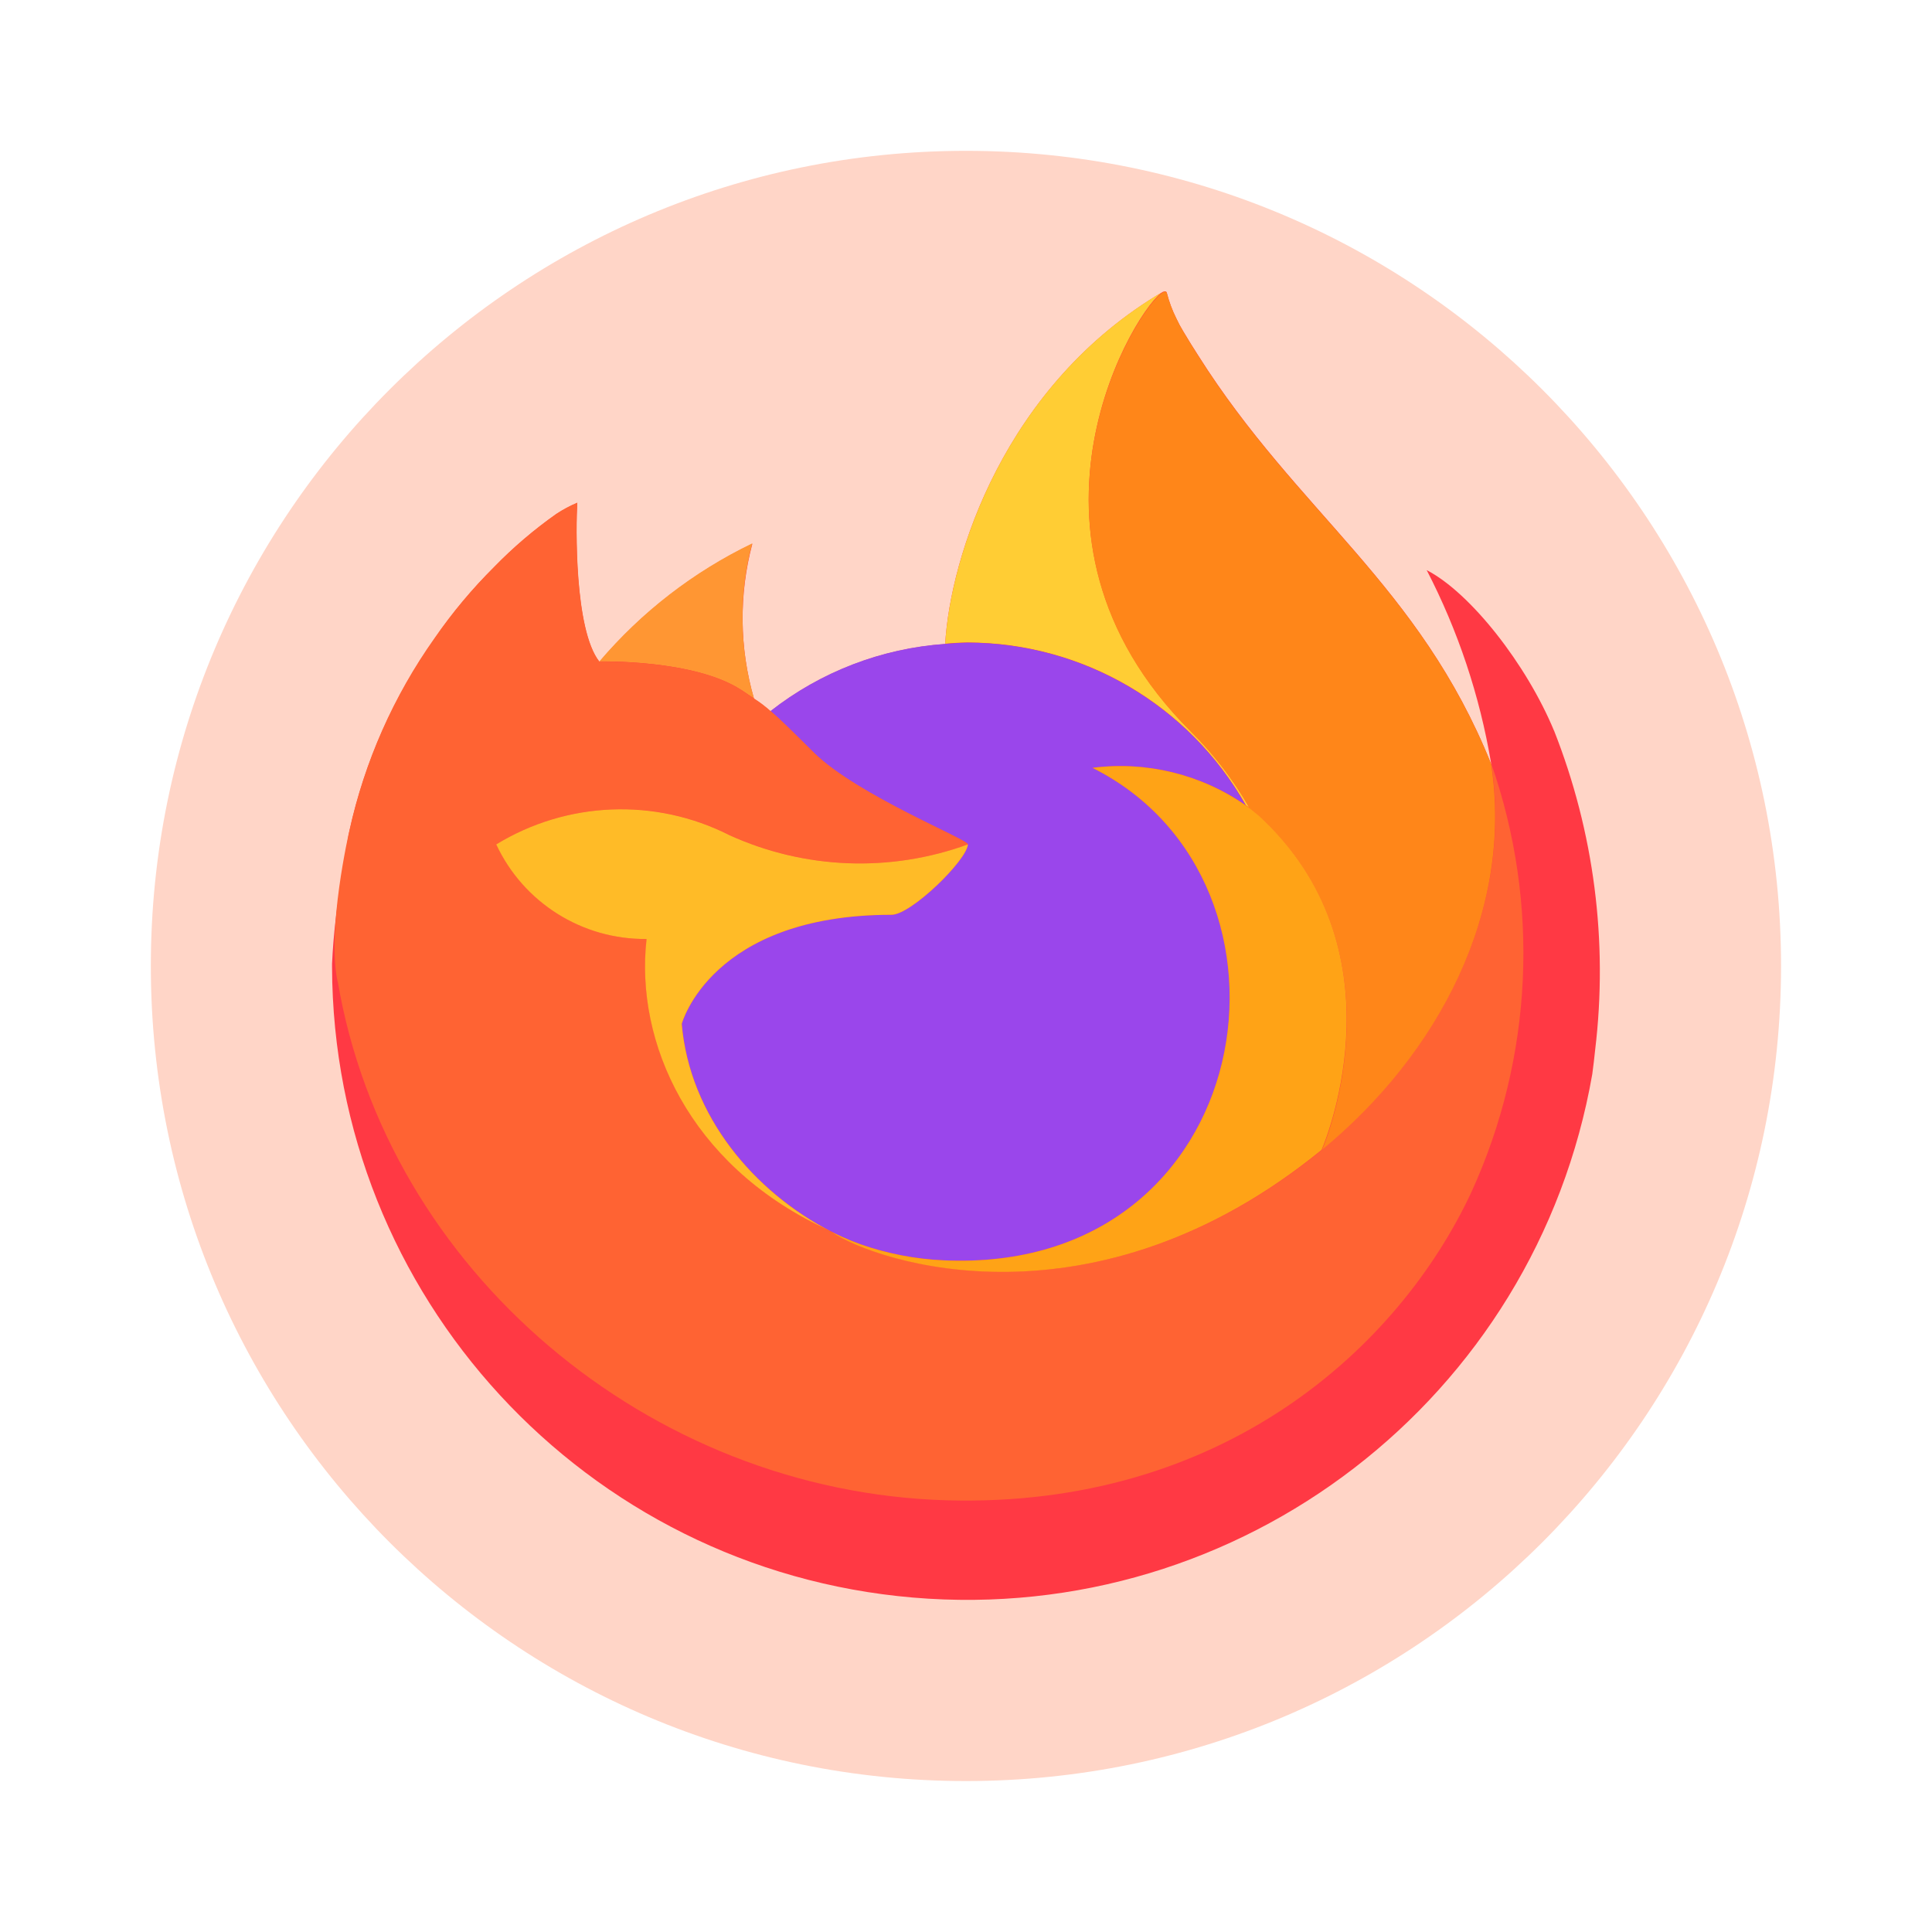
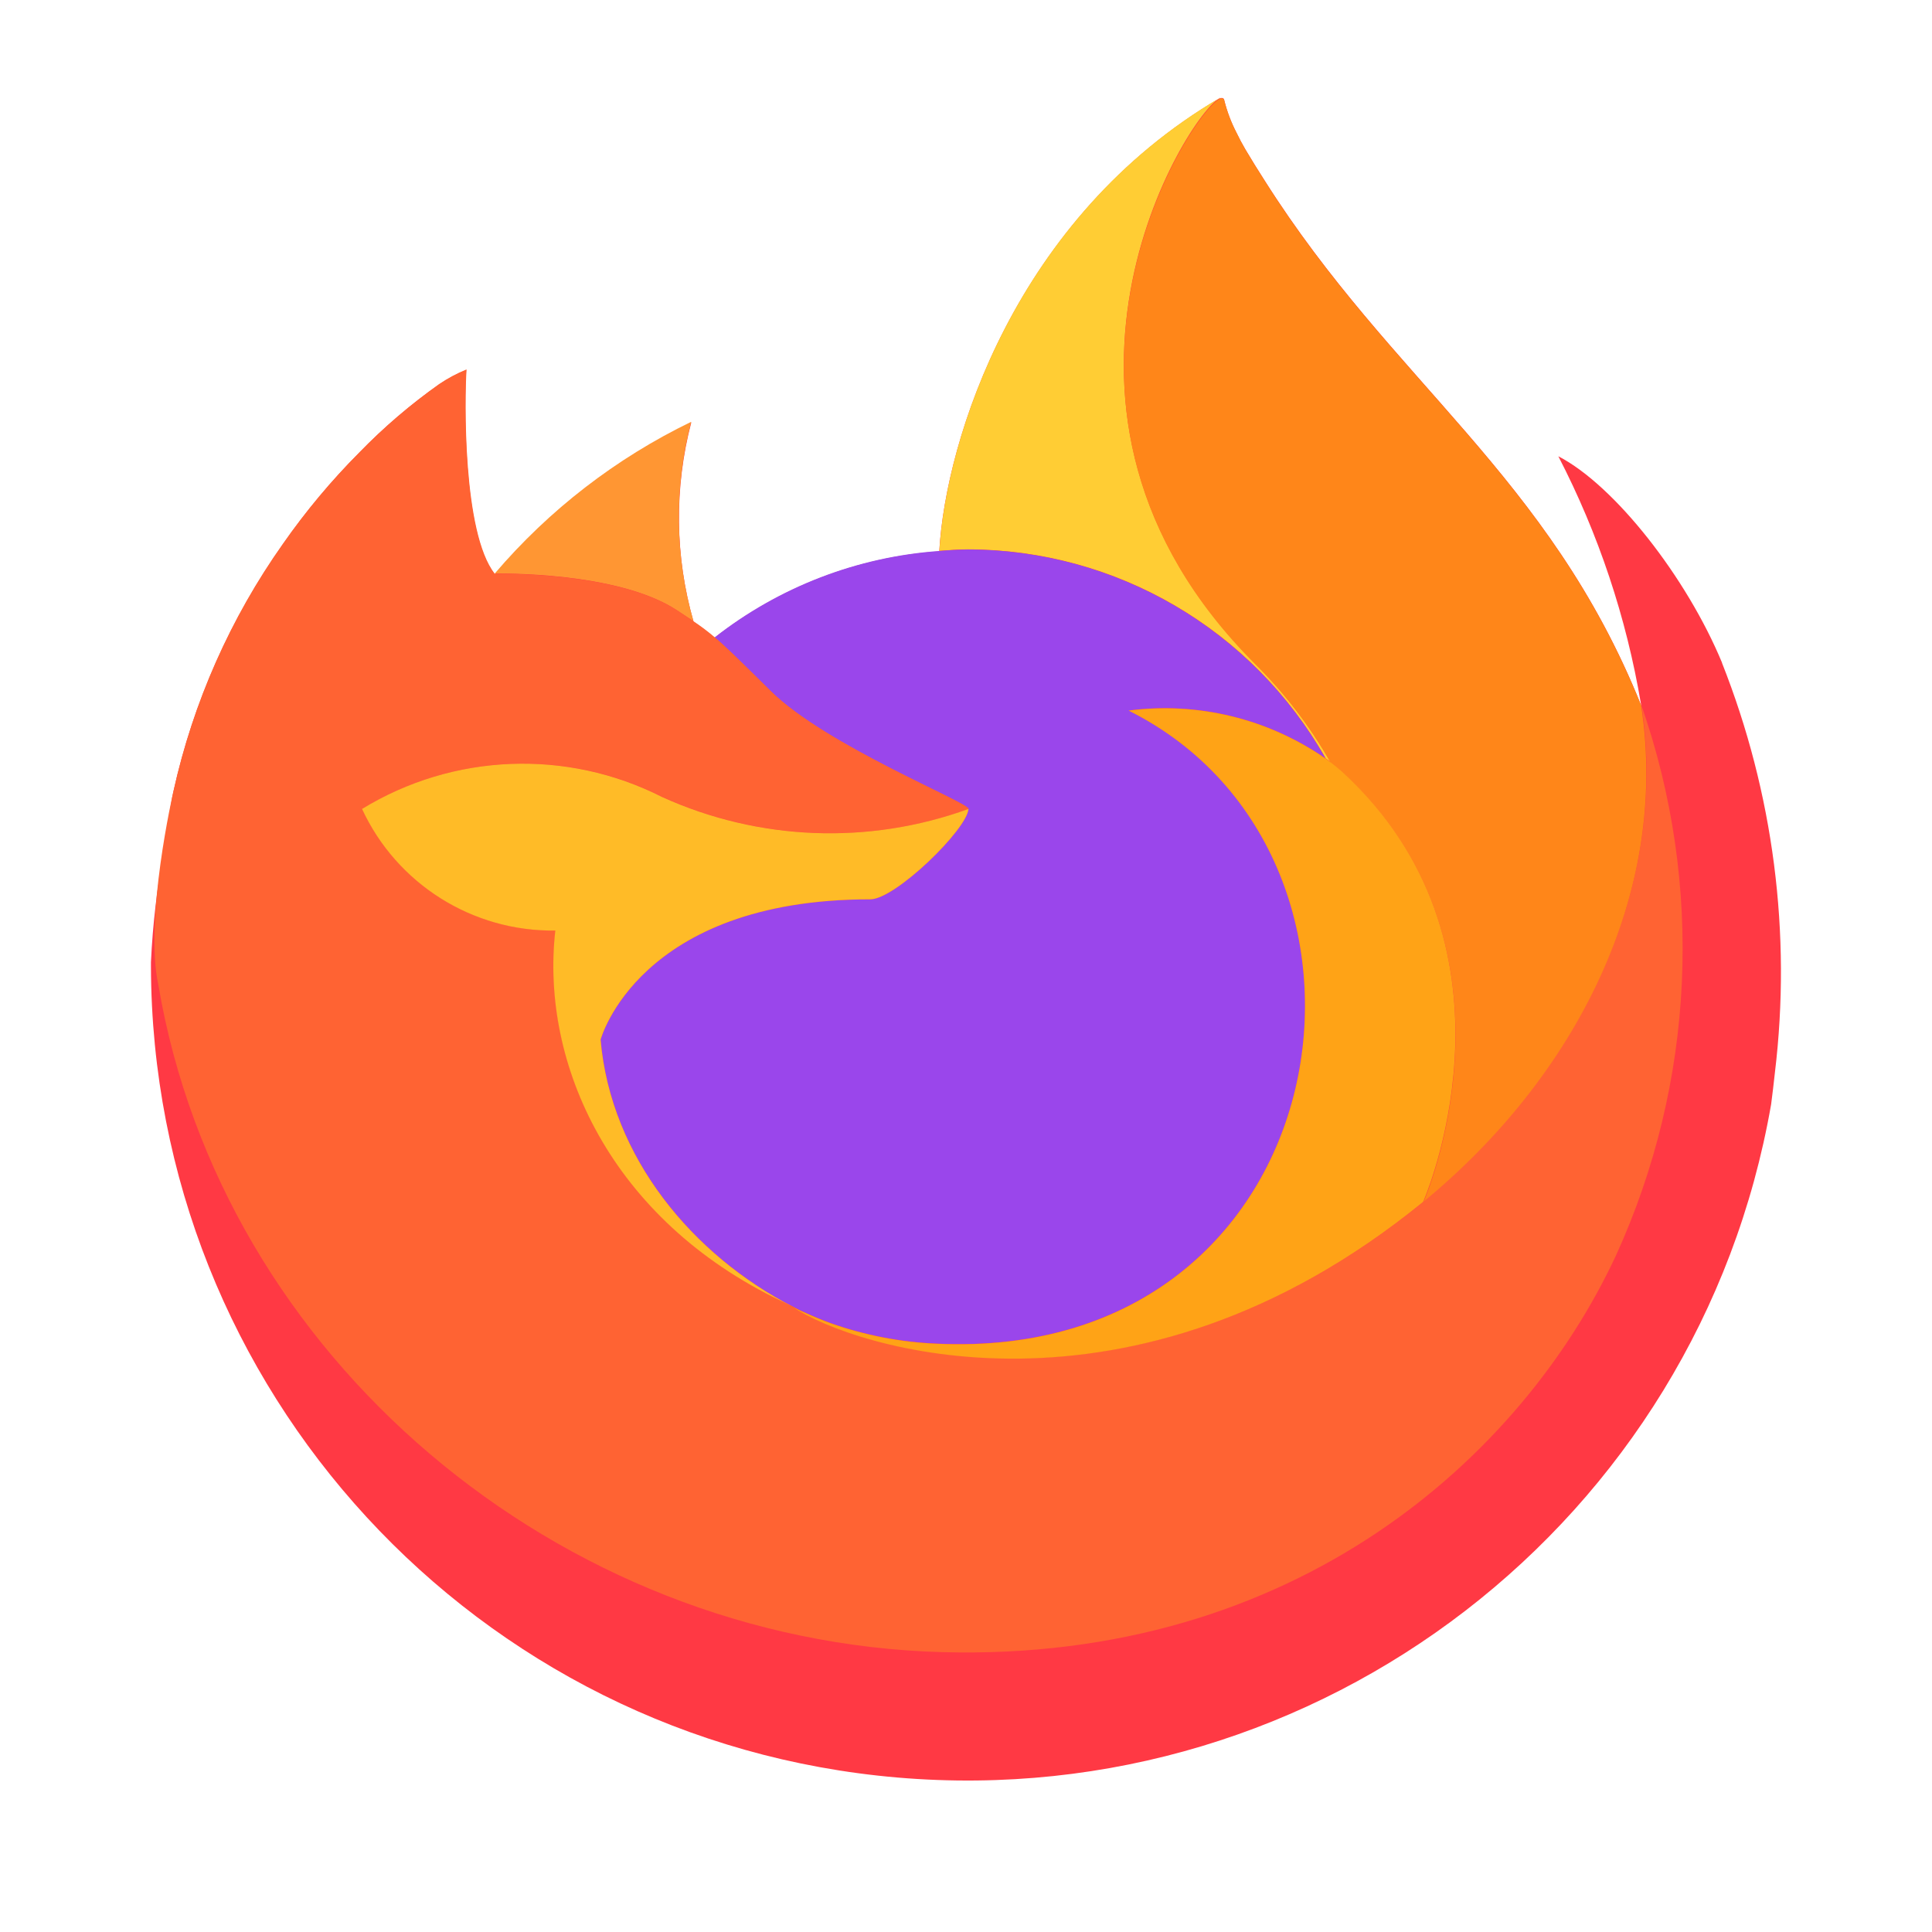
- <svg xmlns="http://www.w3.org/2000/svg" width="64" height="64" version="1.1" viewBox="0 0 16.933 16.933">
-   <circle cx="8.466" cy="8.466" r="7.144" fill="#ffd5c7" style="paint-order:stroke fill markers" />
-   <g transform="matrix(1.1053 0 0 1.1053 -.89204 -1.2504)" stroke-width=".185">
-     <path d="m13.13 6.926c-0.218-0.526-0.662-1.094-1.01-1.274a5.2 5.2 0 0 1 0.51 1.527l1e-3 0.01c-0.57-1.42-1.534-1.992-2.322-3.238a6 6 0 0 1-0.119-0.192 1 1 0 0 1-0.056-0.104 1 1 0 0 1-0.074-0.2 0.014 0.014 0 0 0-0.012-0.013h-0.01l-2e-3 2e-3 -4e-3 2e-3 2e-3 -4e-3c-1.264 0.74-1.693 2.11-1.732 2.796a2.53 2.53 0 0 0-1.386 0.534 1 1 0 0 0-0.13-0.099 2.3 2.3 0 0 1-0.013-1.23 3.7 3.7 0 0 0-1.212 0.936h-2e-3c-0.2-0.252-0.186-1.086-0.175-1.26a1 1 0 0 0-0.167 0.09 3.5 3.5 0 0 0-0.493 0.421 4 4 0 0 0-0.47 0.565 4.2 4.2 0 0 0-0.676 1.525l-7e-3 0.033a10 10 0 0 0-0.05 0.314v0.012a5 5 0 0 0-0.081 0.694v0.025a5.034 5.034 0 0 0 9.993 0.851q0.013-0.097 0.023-0.194a5.2 5.2 0 0 0-0.326-2.53zm-5.802 3.94 0.074 0.037zm5.303-3.676v-6e-3l2e-3 6e-3z" fill="#ff3944" />
-     <path d="m10.685 7.515 0.03 0.022a2.8 2.8 0 0 0-0.467-0.609c-1.564-1.564-0.41-3.393-0.215-3.486l2e-3 -2e-3c-1.265 0.74-1.693 2.11-1.733 2.796q0.088-9e-3 0.177-0.01a2.54 2.54 0 0 1 2.206 1.288z" fill="#ffcd34" />
-     <path d="m8.482 7.827c-9e-3 0.126-0.45 0.558-0.605 0.558-1.432 0-1.664 0.865-1.664 0.865 0.063 0.73 0.571 1.33 1.186 1.647q0.042 0.022 0.084 0.041 0.074 0.033 0.148 0.06a2.3 2.3 0 0 0 0.655 0.127c2.51 0.118 2.995-3 1.185-3.905a1.74 1.74 0 0 1 1.213 0.296 2.54 2.54 0 0 0-2.206-1.289q-0.088 2e-3 -0.176 0.01a2.53 2.53 0 0 0-1.386 0.533c0.077 0.065 0.164 0.152 0.346 0.332 0.342 0.336 1.218 0.685 1.22 0.725" fill="#9a46eb" />
-     <path d="m6.682 6.6 0.104 0.07a2.3 2.3 0 0 1-0.014-1.23 3.7 3.7 0 0 0-1.212 0.936c0.025 0 0.755-0.014 1.122 0.225" fill="#ff9633" />
-     <path d="m3.485 8.913c0.389 2.295 2.469 4.048 4.83 4.115 2.187 0.062 3.583-1.207 4.16-2.445a4.56 4.56 0 0 0 0.157-3.397v-0.01 8e-3c0.18 1.166-0.414 2.296-1.34 3.06l-3e-3 6e-3c-1.807 1.471-3.535 0.887-3.885 0.65l-0.073-0.037c-1.054-0.503-1.489-1.463-1.396-2.286a1.3 1.3 0 0 1-1.192-0.75 1.9 1.9 0 0 1 1.85-0.074 2.5 2.5 0 0 0 1.89 0.074c-2e-3 -0.041-0.877-0.39-1.22-0.726-0.182-0.18-0.268-0.267-0.345-0.331a1 1 0 0 0-0.13-0.099l-0.103-0.069c-0.368-0.24-1.098-0.225-1.122-0.225h-3e-3c-0.2-0.253-0.186-1.087-0.175-1.26a1 1 0 0 0-0.167 0.089 3.5 3.5 0 0 0-0.493 0.421 4 4 0 0 0-0.472 0.564 4.2 4.2 0 0 0-0.675 1.525c-3e-3 0.01-0.182 0.792-0.094 1.197" fill="#ff6333" />
-     <path d="m10.248 6.932a2.8 2.8 0 0 1 0.468 0.61l0.076 0.062c1.14 1.052 0.543 2.54 0.498 2.645 0.927-0.764 1.52-1.893 1.341-3.06-0.57-1.419-1.534-1.99-2.322-3.236a6 6 0 0 1-0.119-0.193 1 1 0 0 1-0.055-0.104 1 1 0 0 1-0.075-0.199 0.014 0.014 0 0 0-0.012-0.013h-0.01l-1e-3 1e-3 -4e-3 2e-3c-0.195 0.092-1.35 1.92 0.215 3.485" fill="#ff8619" />
-     <path d="m10.79 7.6-0.075-0.061-0.032-0.023a1.74 1.74 0 0 0-1.213-0.296c1.81 0.906 1.324 4.022-1.184 3.905a2.3 2.3 0 0 1-0.655-0.127q-0.075-0.027-0.148-0.06l-0.086-0.04 4e-3 2e-3c0.35 0.239 2.078 0.822 3.885-0.65l3e-3 -6e-3c0.045-0.106 0.643-1.593-0.499-2.644" fill="#ffa316" />
-     <path d="m6.213 9.25s0.232-0.865 1.664-0.865c0.155 0 0.597-0.432 0.605-0.558a2.5 2.5 0 0 1-1.89-0.073 1.9 1.9 0 0 0-1.85 0.073 1.3 1.3 0 0 0 1.192 0.75c-0.093 0.824 0.342 1.783 1.395 2.286l0.07 0.035c-0.615-0.317-1.123-0.918-1.186-1.647z" fill="#ffbb27" />
+ <svg xmlns="http://www.w3.org/2000/svg" width="64" height="64" viewBox="0 0 16.933 16.933">
+   <g stroke-width=".185">
+     <path fill="#ff3944" d="M15.093 5.809c-.31-.748-.941-1.555-1.435-1.81a7.4 7.4 0 0 1 .724 2.17l.002.013c-.809-2.016-2.18-2.83-3.3-4.6a9 9 0 0 1-.169-.273 2 2 0 0 1-.079-.148 1.3 1.3 0 0 1-.106-.283.02.02 0 0 0-.017-.019H10.7l-.004.002-.005.003.003-.006c-1.796 1.052-2.406 3-2.462 3.974a3.6 3.6 0 0 0-1.969.758 2 2 0 0 0-.184-.14 3.3 3.3 0 0 1-.02-1.748 5.3 5.3 0 0 0-1.722 1.33h-.003c-.284-.358-.264-1.543-.248-1.79a1.3 1.3 0 0 0-.238.127 5 5 0 0 0-.7.599 6 6 0 0 0-.668.802 6 6 0 0 0-.96 2.167l-.01.047c-.013.063-.061.378-.07.447l-.001.016a7 7 0 0 0-.116.986v.036a7.153 7.153 0 0 0 14.2 1.21q.018-.138.033-.277a7.36 7.36 0 0 0-.464-3.593zm-8.244 5.599.1.049.004.003zm7.535-5.224v-.008l.002.008z" />
+     <path fill="#ffcd34" d="m11.618 6.646.044.032a4 4 0 0 0-.664-.866C8.775 3.589 10.415.99 10.692.859l.003-.004C8.898 1.906 8.289 3.854 8.233 4.828c.083-.006.166-.013.251-.013a3.61 3.61 0 0 1 3.134 1.83z" />
+     <path fill="#9a46eb" d="M8.488 7.09c-.012.178-.64.792-.86.792-2.034 0-2.364 1.23-2.364 1.23.09 1.036.812 1.89 1.685 2.34q.06.031.12.058.105.047.21.086a3.2 3.2 0 0 0 .93.18c3.566.167 4.256-4.263 1.684-5.549a2.47 2.47 0 0 1 1.724.42 3.61 3.61 0 0 0-3.134-1.831q-.126.002-.25.013a3.6 3.6 0 0 0-1.97.758c.11.093.233.216.492.472.485.478 1.73.973 1.733 1.031" />
+     <path fill="#ff9633" d="m5.93 5.347.148.098a3.3 3.3 0 0 1-.02-1.748 5.3 5.3 0 0 0-1.722 1.33c.035 0 1.073-.02 1.594.32" />
+     <path fill="#ff6333" d="M1.388 8.633c.552 3.261 3.508 5.752 6.864 5.847 3.106.088 5.09-1.715 5.91-3.474a6.48 6.48 0 0 0 .223-4.828v-.014l.001.012c.254 1.657-.589 3.262-1.906 4.347l-.004.01c-2.567 2.09-5.023 1.26-5.52.922l-.104-.052c-1.497-.715-2.115-2.078-1.983-3.248A1.84 1.84 0 0 1 3.175 7.09a2.7 2.7 0 0 1 2.63-.106 3.56 3.56 0 0 0 2.685.106c-.003-.059-1.247-.554-1.733-1.032-.259-.256-.382-.379-.491-.471a2 2 0 0 0-.185-.14l-.147-.098c-.522-.34-1.56-.32-1.594-.32h-.003c-.284-.359-.264-1.544-.248-1.791a1.3 1.3 0 0 0-.238.127 5 5 0 0 0-.7.599 6 6 0 0 0-.67.8 6 6 0 0 0-.96 2.167c-.004.015-.258 1.126-.133 1.702" />
+     <path fill="#ff8619" d="M10.998 5.818a4 4 0 0 1 .664.867q.06.046.108.088c1.621 1.495.772 3.608.708 3.758 1.318-1.085 2.16-2.69 1.906-4.347-.809-2.017-2.18-2.83-3.3-4.6a9 9 0 0 1-.169-.274 2 2 0 0 1-.078-.148A1.3 1.3 0 0 1 10.73.88a.02.02 0 0 0-.016-.018H10.7l-.003.001-.005.003c-.277.131-1.917 2.729.306 4.952" />
+     <path fill="#ffa316" d="M11.768 6.768a2 2 0 0 0-.107-.088l-.045-.033a2.47 2.47 0 0 0-1.724-.419c2.572 1.287 1.882 5.716-1.683 5.549a3.2 3.2 0 0 1-.93-.18q-.106-.039-.21-.086-.062-.026-.122-.057l.005.003c.498.34 2.953 1.169 5.52-.922l.005-.01c.064-.15.913-2.263-.709-3.757" />
+     <path fill="#ffbb27" d="M5.264 9.112s.33-1.23 2.364-1.23c.22 0 .849-.614.86-.792a3.56 3.56 0 0 1-2.685-.105 2.7 2.7 0 0 0-2.63.105 1.84 1.84 0 0 0 1.694 1.066c-.132 1.17.486 2.533 1.983 3.248l.099.049c-.874-.451-1.595-1.305-1.685-2.34z" />
  </g>
</svg>
